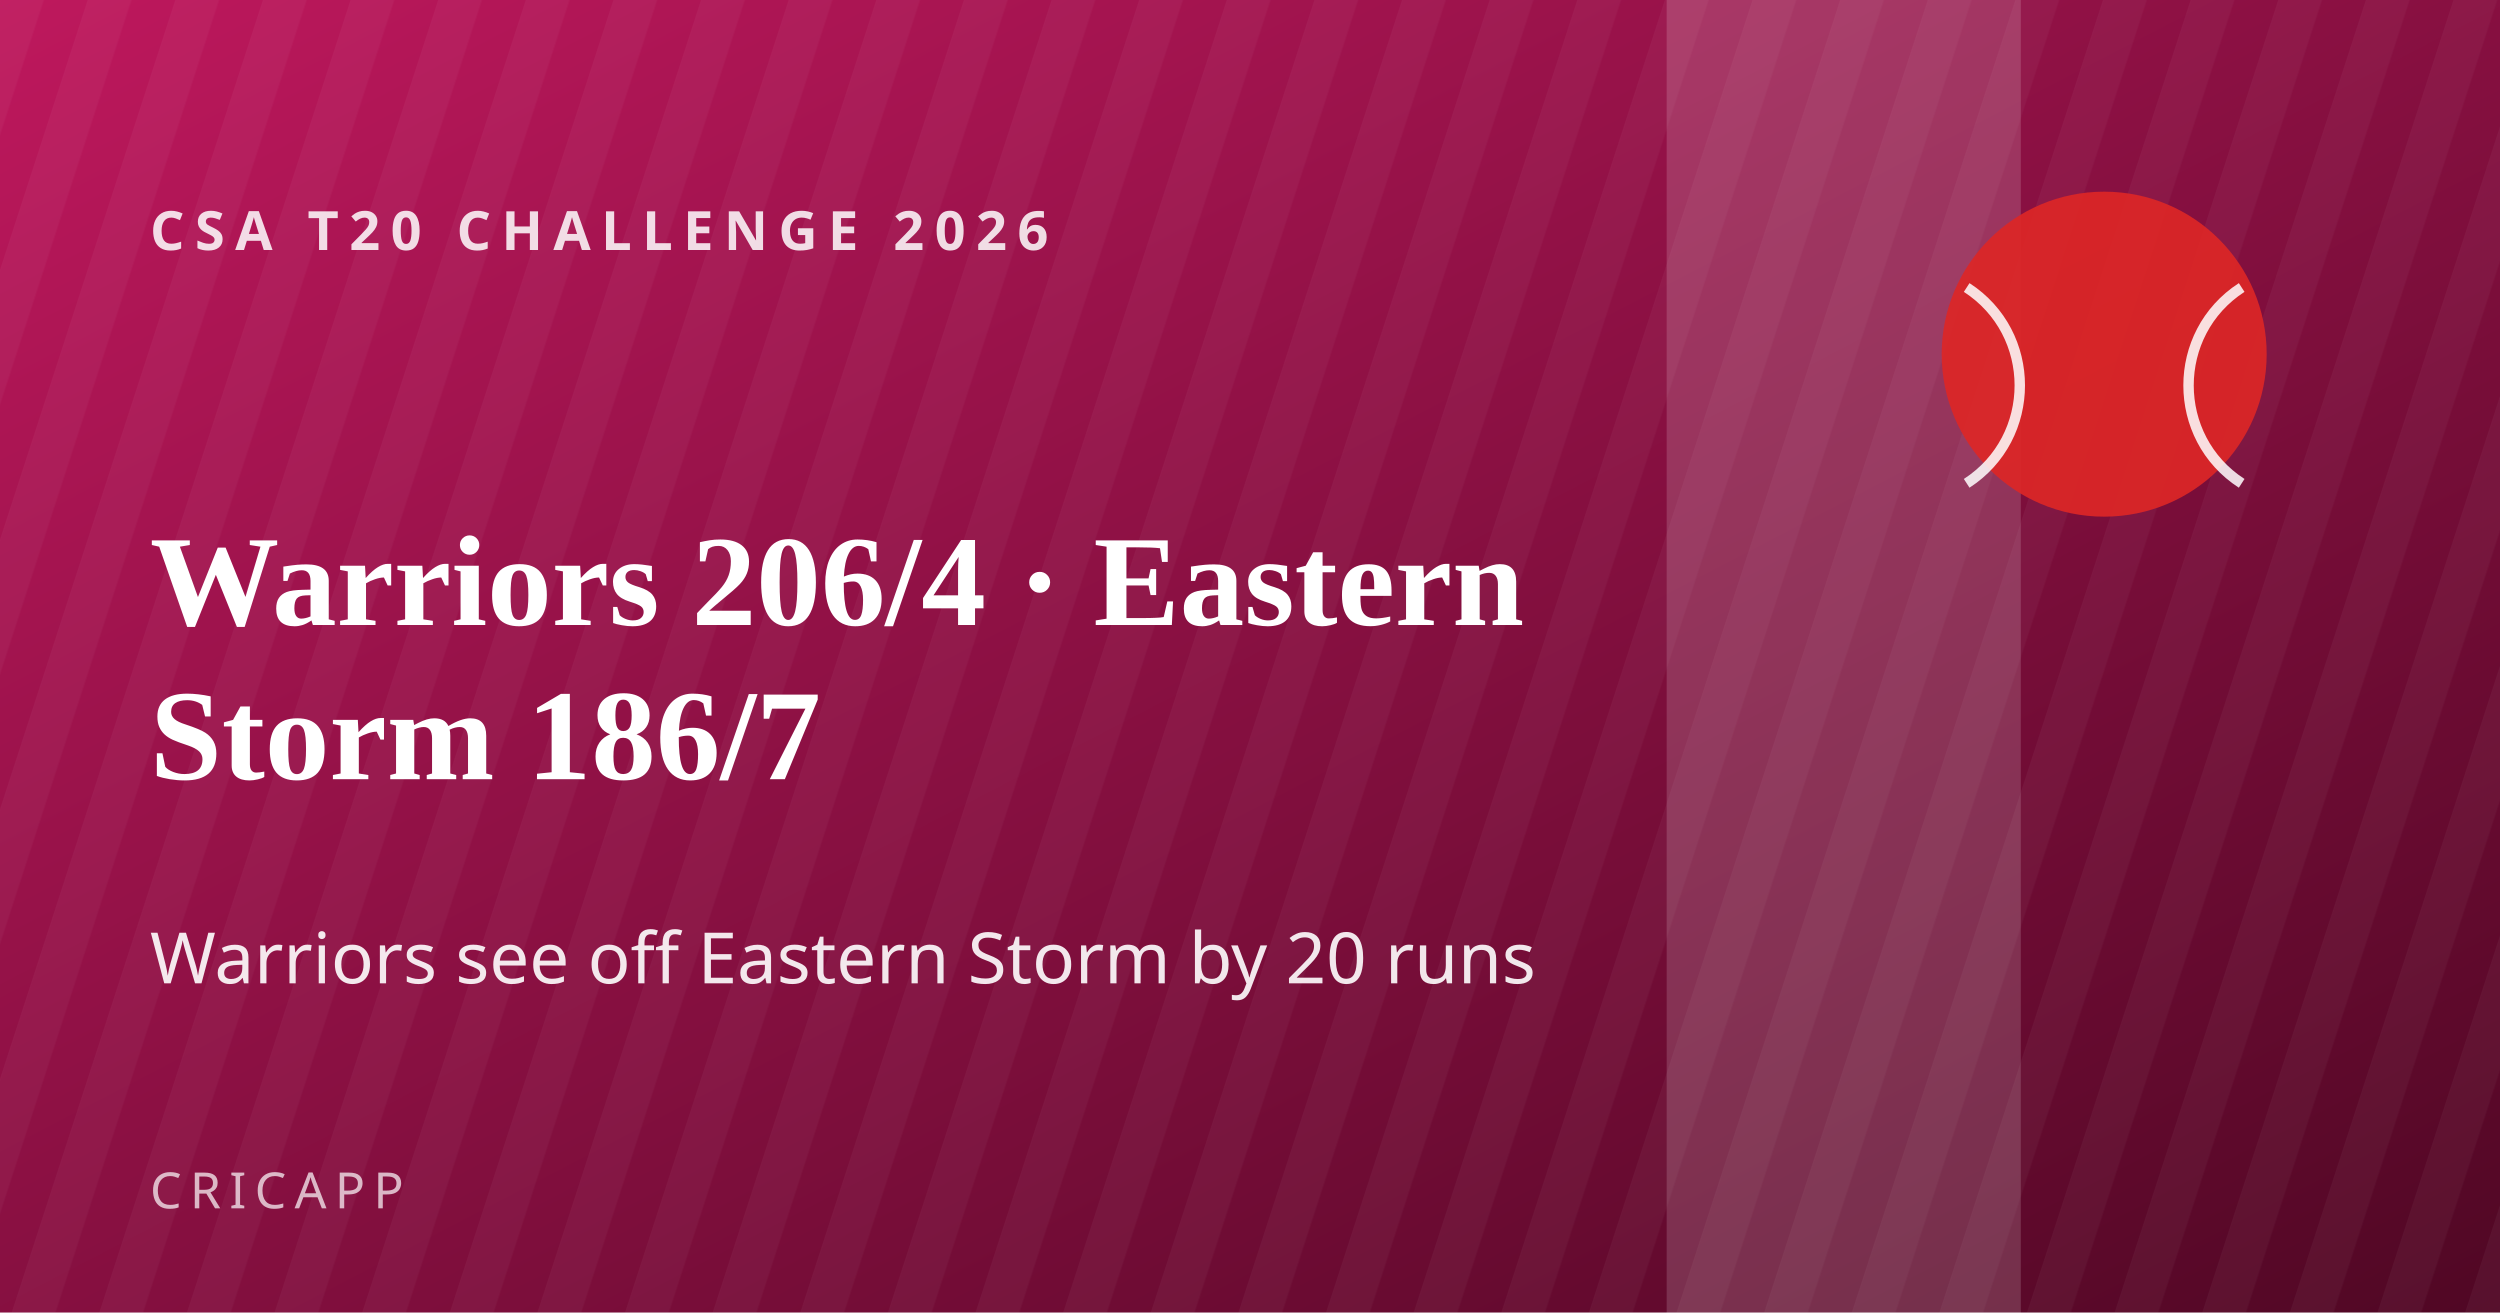
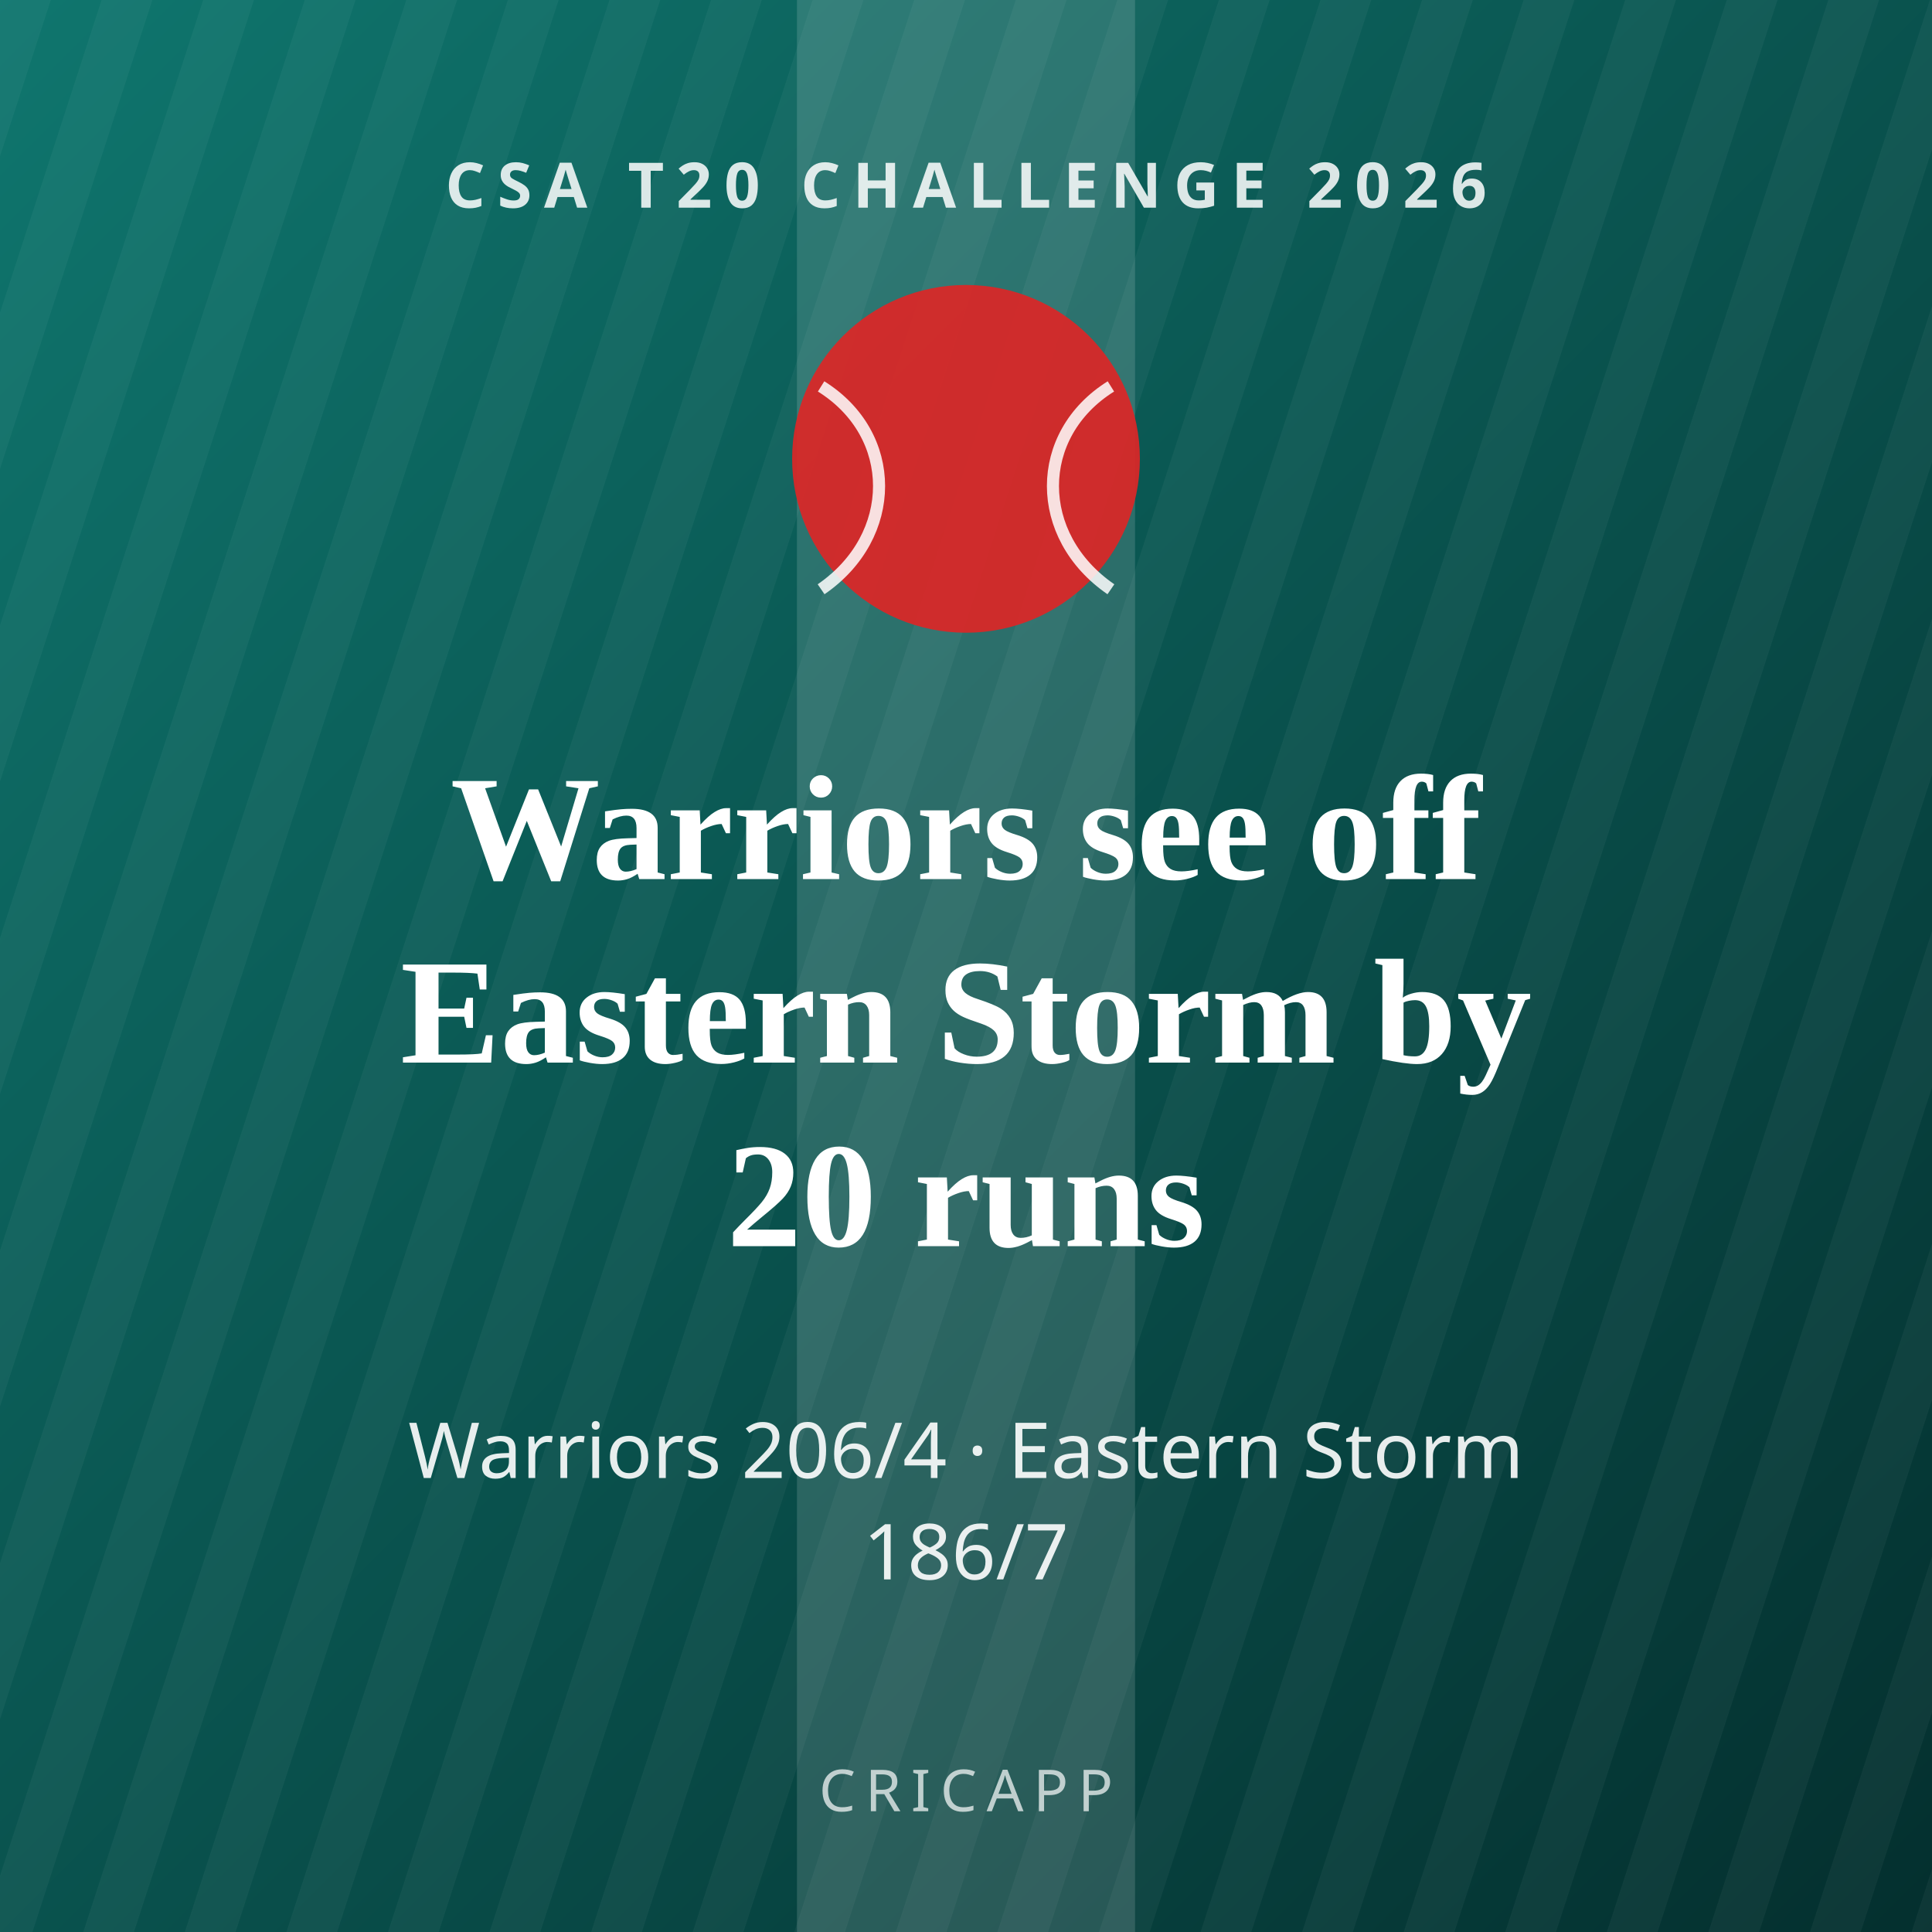
- <svg xmlns="http://www.w3.org/2000/svg" viewBox="0 0 1200 630" role="img" aria-label="Warriors 206/4  ·  Eastern Storm 186/7">
+ <svg xmlns="http://www.w3.org/2000/svg" viewBox="0 0 800 800" role="img" aria-label="Warriors see off Eastern Storm by 20 runs">
  <defs>
    <linearGradient id="g" x1="0" y1="0" x2="1" y2="1">
-       <stop offset="0" stop-color="#be185d" />
-       <stop offset="1" stop-color="#500724" />
+       <stop offset="0" stop-color="#0f766e" />
+       <stop offset="1" stop-color="#042f2e" />
    </linearGradient>
    <pattern id="s" width="40" height="40" patternUnits="userSpaceOnUse" patternTransform="rotate(18)">
      <rect width="20" height="40" fill="#ffffff" opacity="0.04" />
    </pattern>
  </defs>
-   <rect width="1200" height="630" fill="url(#g)" />
-   <rect width="1200" height="630" fill="url(#s)" />
-   <g opacity="0.16">
-     <rect x="800" y="-40" width="170" height="760" rx="14" fill="#fff" />
-     <rect x="858" y="40" width="54" height="8" fill="#fff" />
-     <rect x="858" y="560" width="54" height="8" fill="#fff" />
+   <rect width="800" height="800" fill="url(#g)" />
+   <rect width="800" height="800" fill="url(#s)" />
+   <g opacity="0.14">
+     <rect x="330" y="-40" width="140" height="880" rx="14" fill="#fff" />
  </g>
-   <circle cx="1010" cy="170" r="78" fill="#dc2626" opacity="0.92" />
-   <path d="M944 138c34 22 34 72 0 94M1076 138c-34 22-34 72 0 94" stroke="#fff" stroke-width="5" fill="none" opacity="0.85" />
-   <text x="72" y="120" font-family="system-ui, sans-serif" font-size="26" font-weight="700" letter-spacing="5" fill="#ffffff" opacity="0.85">CSA T20 CHALLENGE 2026</text>
-   <text x="72" y="300" font-family="Georgia, 'Times New Roman', serif" font-size="62" font-weight="700" fill="#ffffff">Warriors 206/4 · Eastern</text>
-   <text x="72" y="374" font-family="Georgia, 'Times New Roman', serif" font-size="62" font-weight="700" fill="#ffffff">Storm 186/7</text>
-   <text x="72" y="472" font-family="system-ui, sans-serif" font-size="34" fill="#ffffff" opacity="0.9">Warriors see off Eastern Storm by 20 runs</text>
-   <text x="72" y="580" font-family="system-ui, sans-serif" font-size="24" letter-spacing="4" fill="#ffffff" opacity="0.7">CRICAPP</text>
+   <circle cx="400" cy="190" r="72" fill="#dc2626" opacity="0.92" />
+   <path d="M340 160c32 20 32 62 0 84M460 160c-32 20-32 62 0 84" stroke="#fff" stroke-width="5" fill="none" opacity="0.85" />
+   <text x="400" y="86" text-anchor="middle" font-family="system-ui, sans-serif" font-size="26" font-weight="700" letter-spacing="5" fill="#ffffff" opacity="0.85">CSA T20 CHALLENGE 2026</text>
+   <text x="400" y="364" text-anchor="middle" font-family="Georgia, 'Times New Roman', serif" font-size="62" font-weight="700" fill="#ffffff">Warriors see off</text>
+   <text x="400" y="440" text-anchor="middle" font-family="Georgia, 'Times New Roman', serif" font-size="62" font-weight="700" fill="#ffffff">Eastern Storm by</text>
+   <text x="400" y="516" text-anchor="middle" font-family="Georgia, 'Times New Roman', serif" font-size="62" font-weight="700" fill="#ffffff">20 runs</text>
+   <text x="400" y="612" text-anchor="middle" font-family="system-ui, sans-serif" font-size="32" fill="#ffffff" opacity="0.9">Warriors 206/4 · Eastern Storm</text>
+   <text x="400" y="654" text-anchor="middle" font-family="system-ui, sans-serif" font-size="32" fill="#ffffff" opacity="0.9">186/7</text>
+   <text x="400" y="750" text-anchor="middle" font-family="system-ui, sans-serif" font-size="24" letter-spacing="4" fill="#ffffff" opacity="0.7">CRICAPP</text>
</svg>
